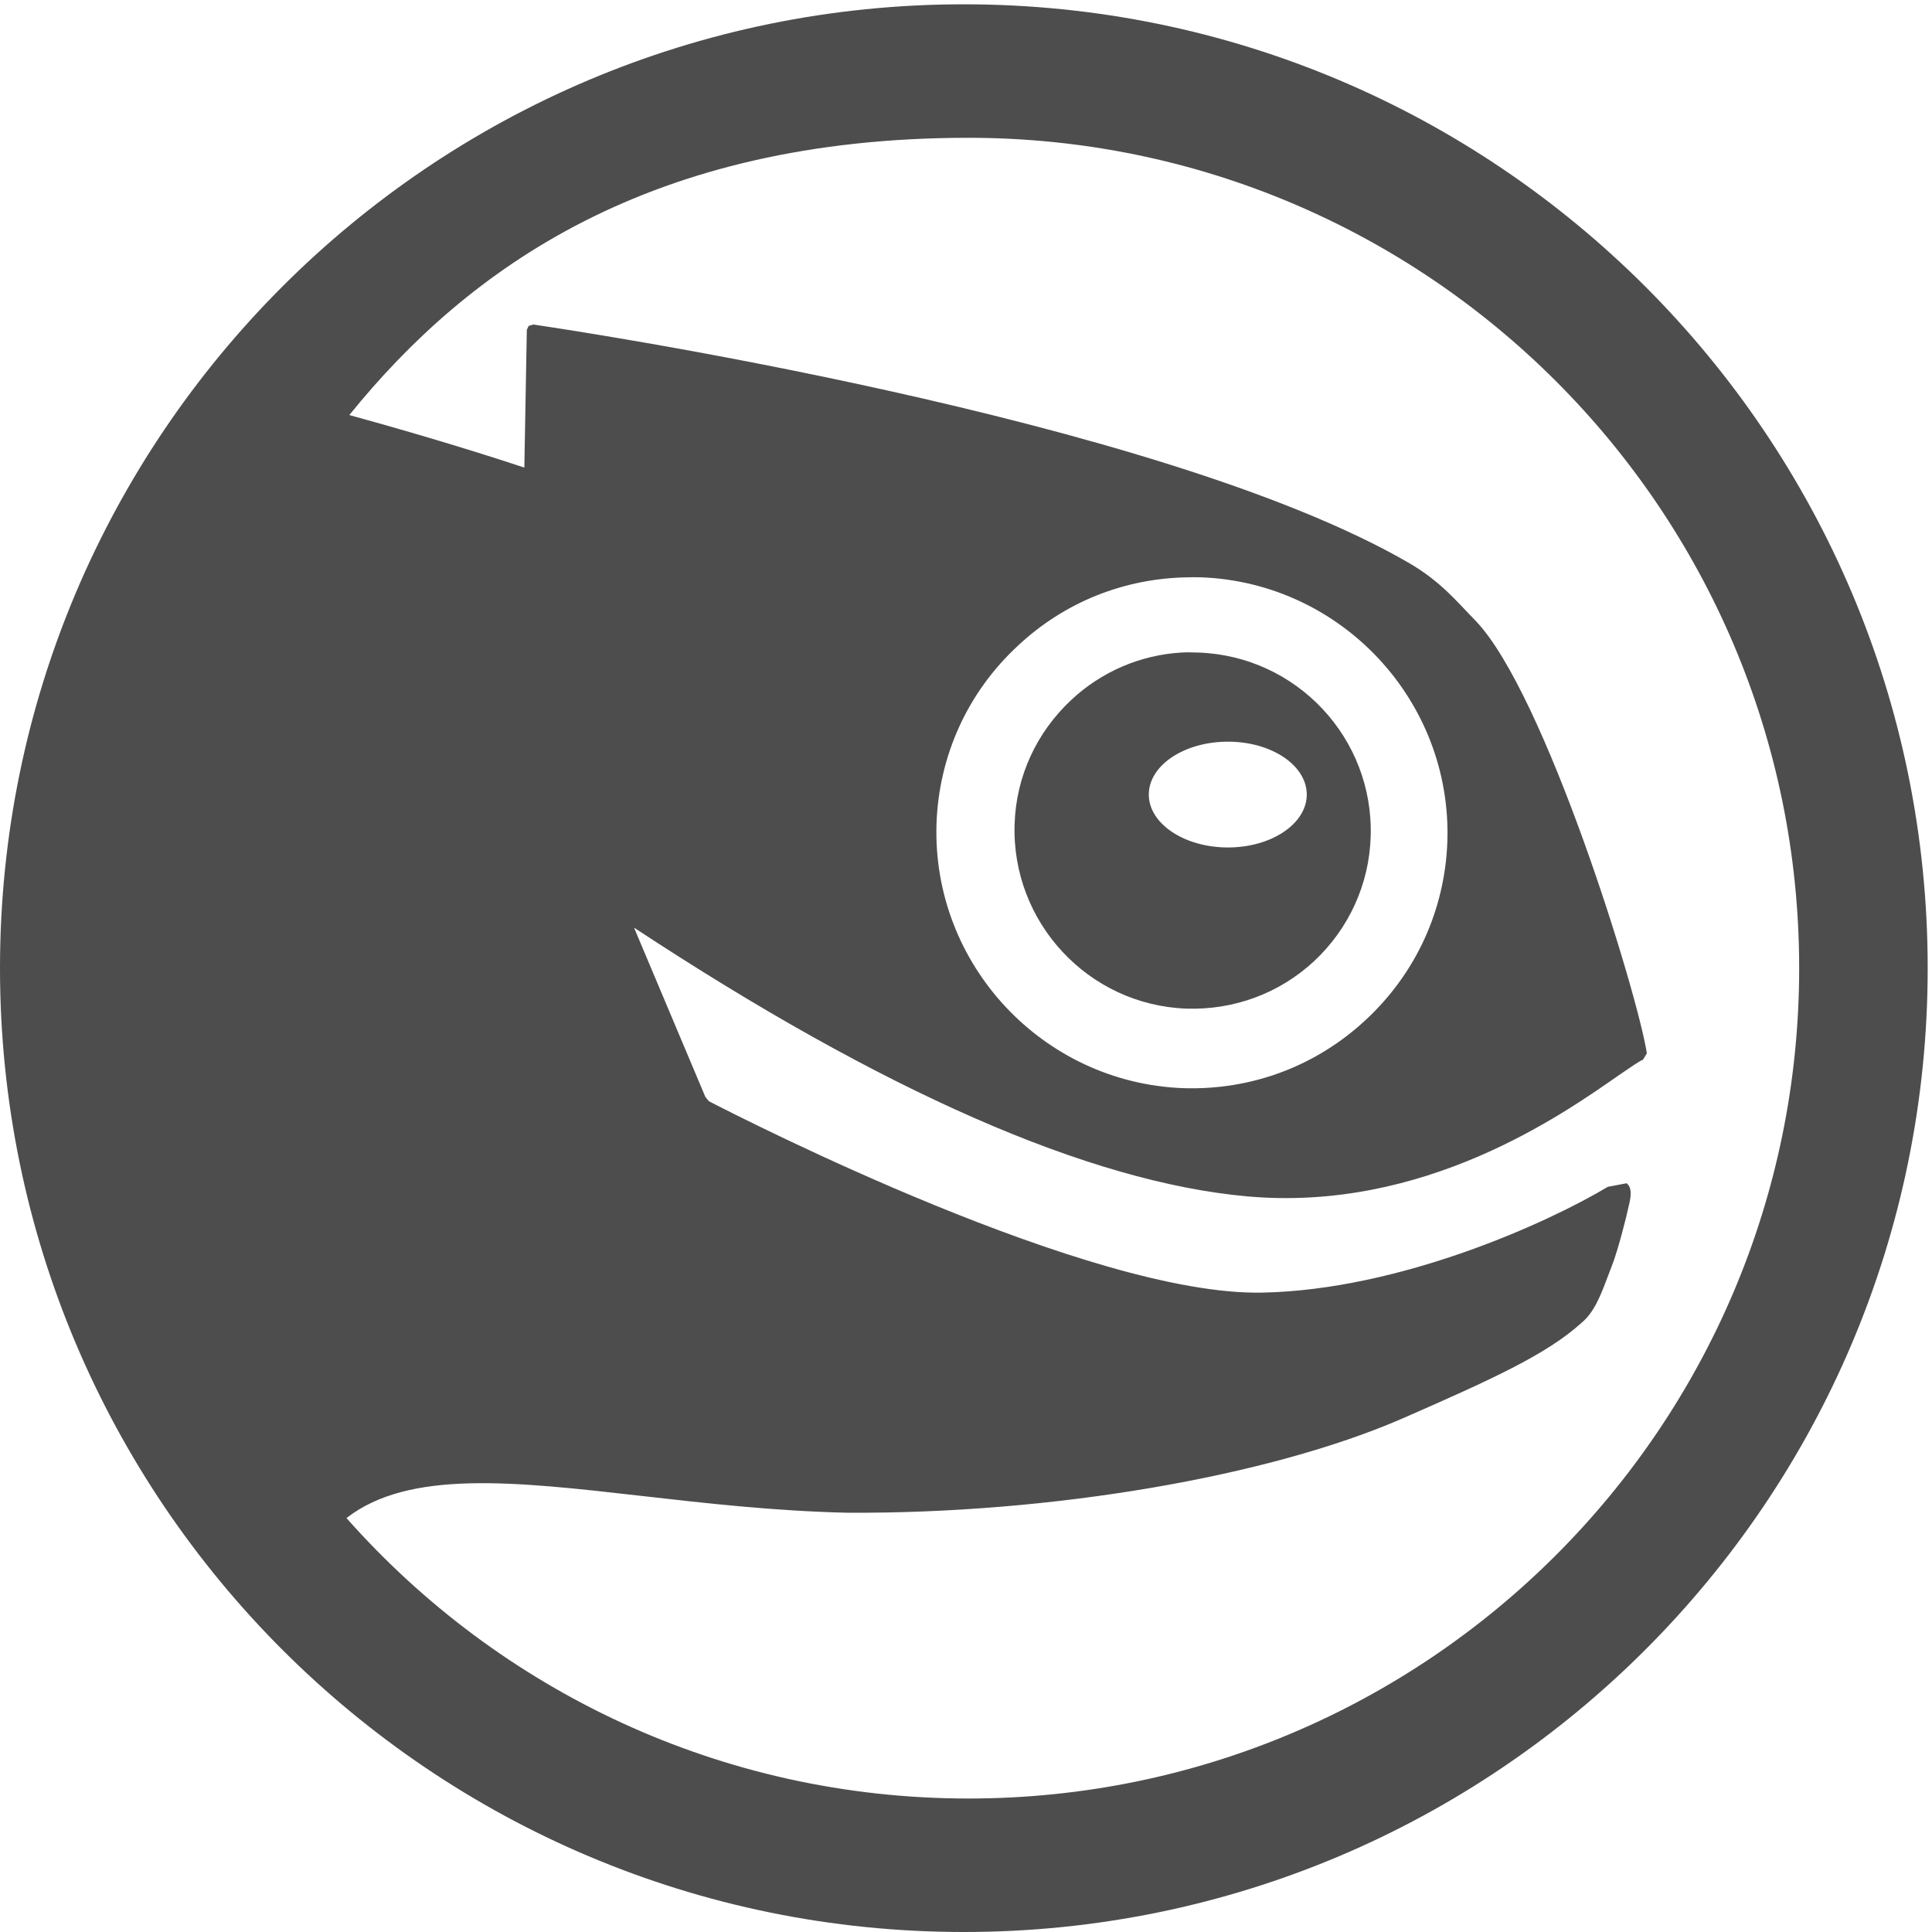
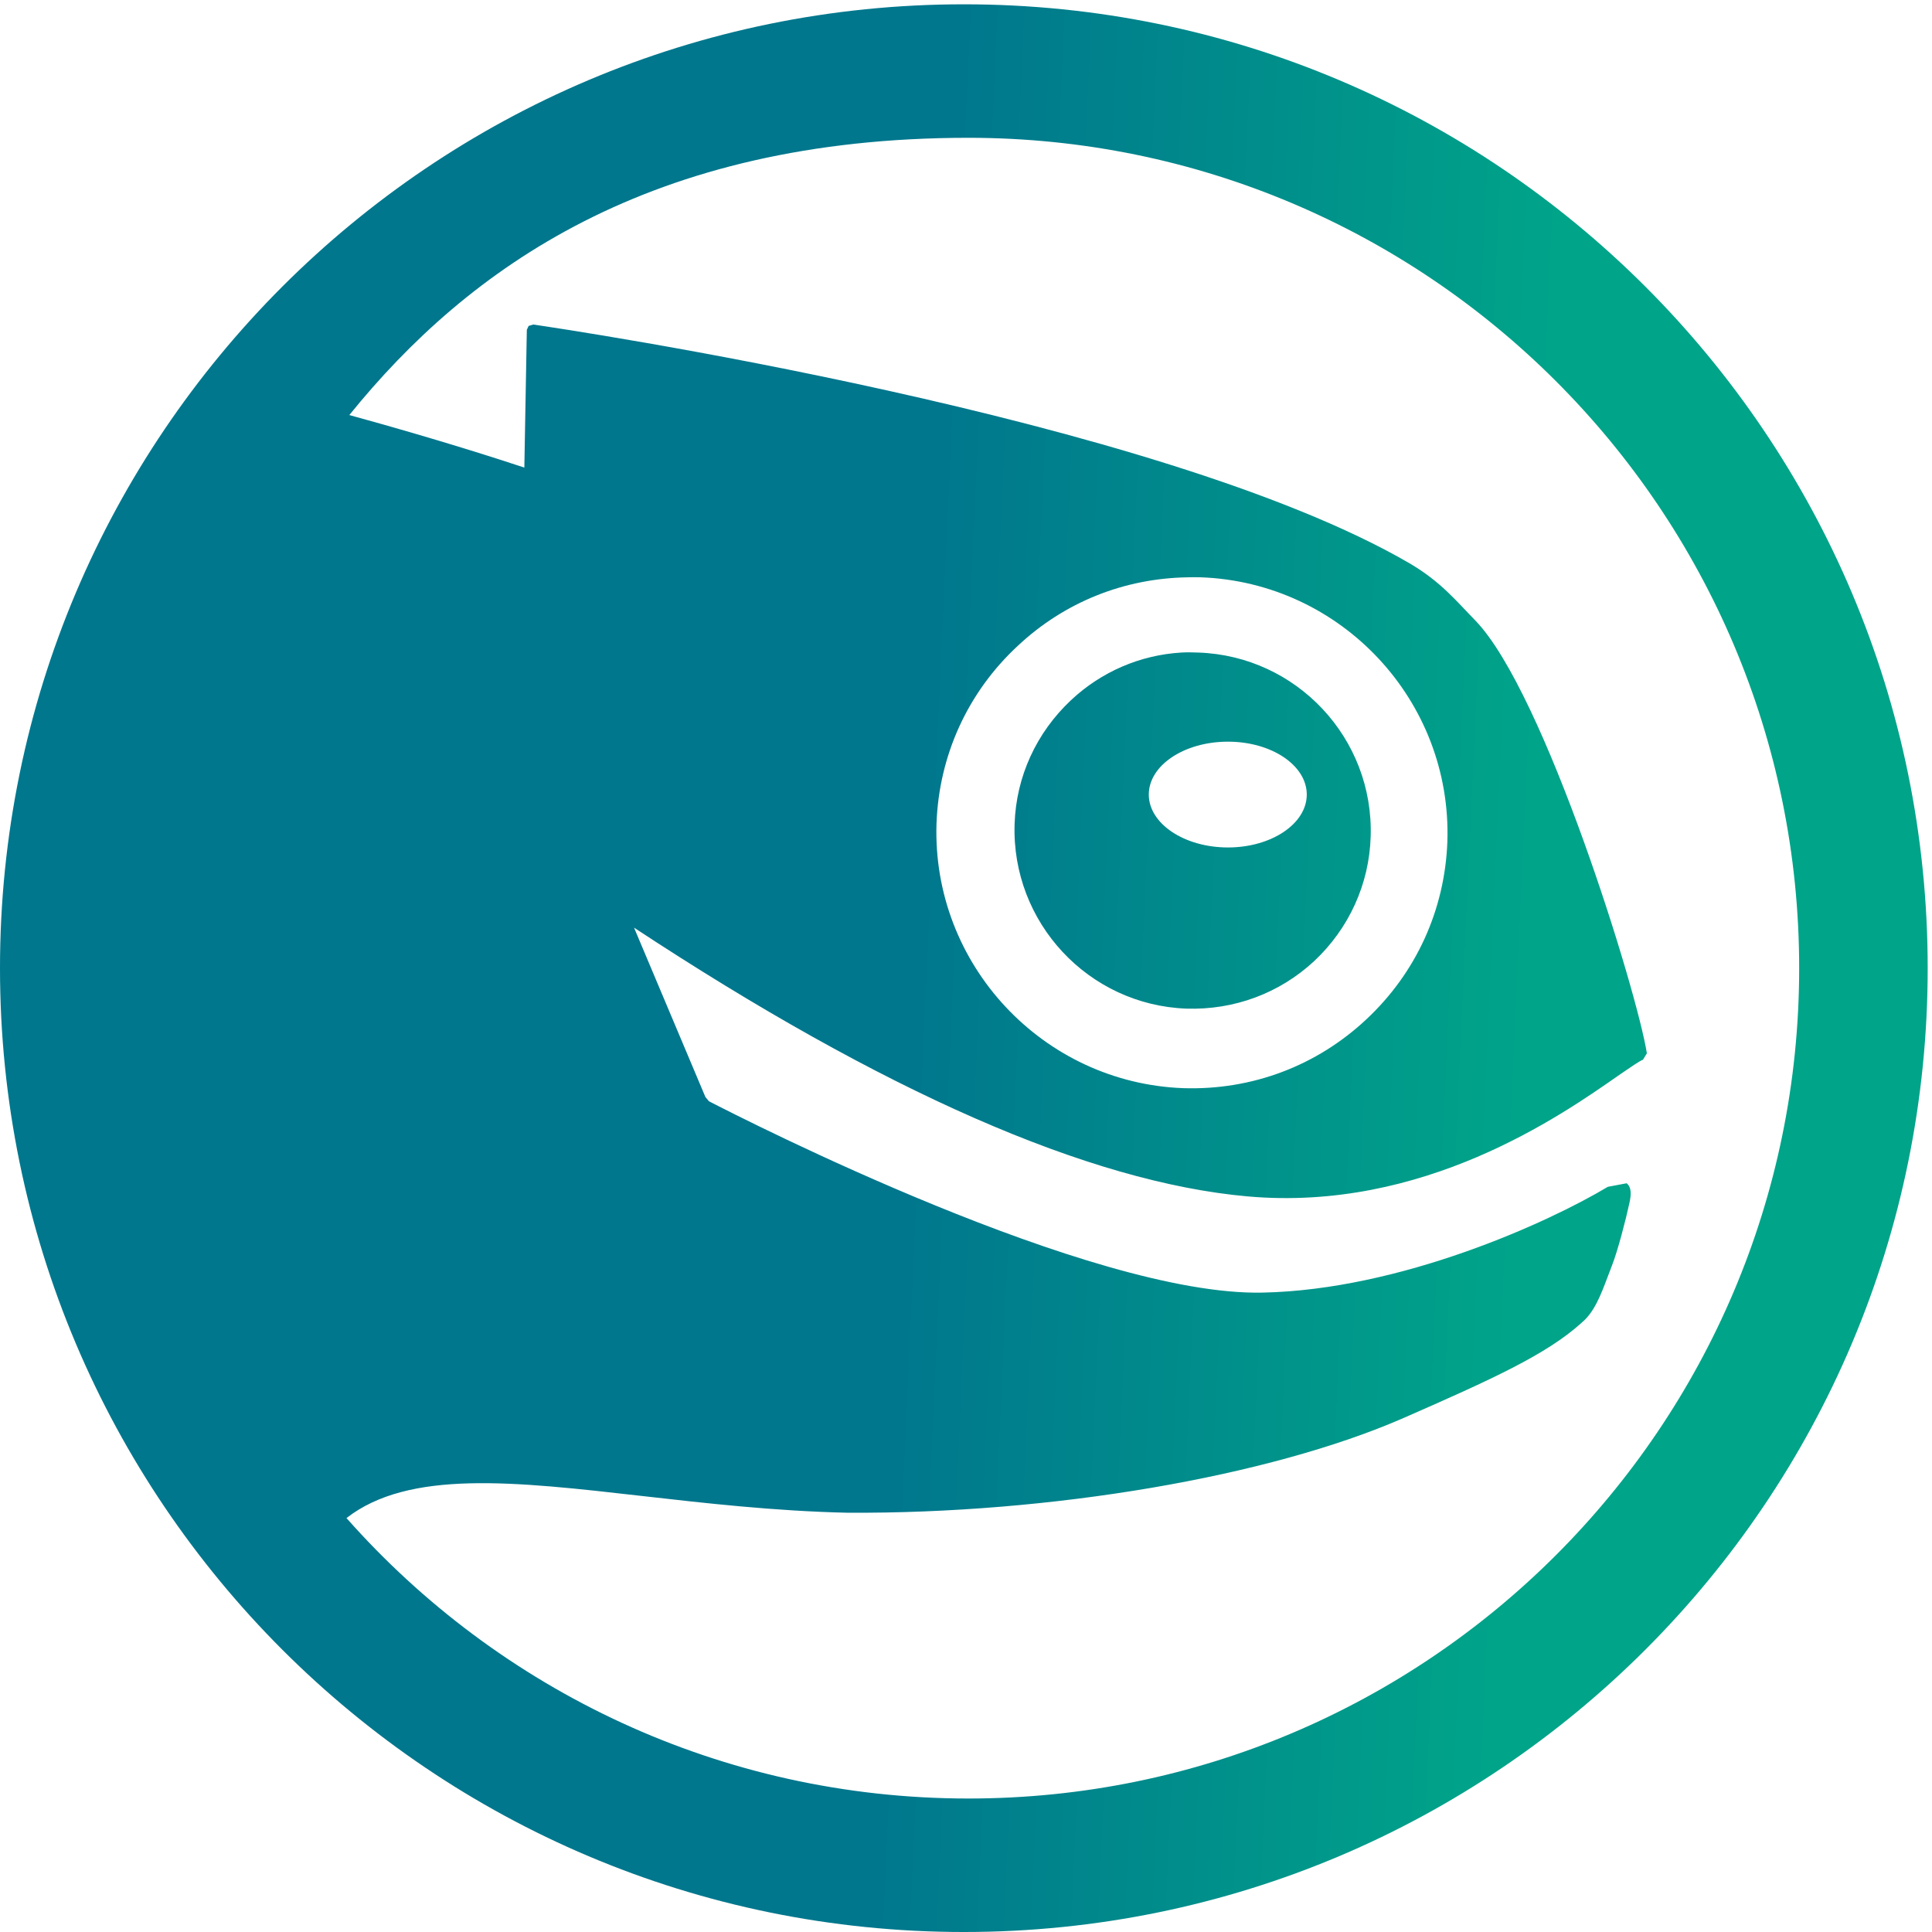
- <svg xmlns="http://www.w3.org/2000/svg" width="140" height="140" id="svg4589" version="1.0">
+ <svg xmlns="http://www.w3.org/2000/svg" xmlns:xlink="http://www.w3.org/1999/xlink" width="140" height="140" id="svg4589" version="1.0">
  <defs id="defs4591">
+     <linearGradient id="linearGradient818">
+       <stop style="stop-color:#00778d;stop-opacity:1" offset="0" id="stop814" />
+       <stop style="stop-color:#00a489;stop-opacity:1" offset="1" id="stop816" />
+     </linearGradient>
    <style type="text/css" id="current-color-scheme">
      .ColorScheme-Text {
        color:#4d4d4d;
      }
      </style>
+     <linearGradient xlink:href="#linearGradient818" id="linearGradient820" x1="97.156" y1="93" x2="140.844" y2="95" gradientUnits="userSpaceOnUse" />
  </defs>
  <g id="start-here-kde" transform="translate(-30.15625,-29.84375)">
-     <path style="font-size:20.488px;font-family:TrebuchetMS-Bold;fill:currentColor;fill-opacity:1;fill-rule:evenodd;stroke:none;stroke-miterlimit:4" d="m 100,30.156 c -38.571,0 -69.844,31.27 -69.844,69.844 0,38.574 31.273,69.844 69.844,69.844 38.571,0 69.844,-31.27 69.844,-69.844 0,-38.574 -31.273,-69.844 -69.844,-69.844 z m 0.334,9.673 c 33.234,0 60.197,26.941 60.197,60.171 0,33.234 -26.967,60.171 -60.197,60.171 -17.945,0 -34.047,-7.865 -45.07,-20.323 4.532,-3.518 12.116,-2.66 21.455,-1.595 4.476,0.509 9.577,1.092 14.843,1.209 14.712,0.086 30.541,-2.6 40.311,-6.869 6.316,-2.77 10.36,-4.594 12.888,-6.894 0.911,-0.748 1.39,-1.997 1.878,-3.293 l 0.334,-0.875 c 0.409,-1.047 0.997,-3.299 1.261,-4.528 0.117,-0.538 0.175,-1.116 -0.206,-1.415 l -1.363,0.257 c -4.287,2.571 -14.997,7.467 -25.031,7.666 -12.433,0.26 -37.492,-12.516 -40.105,-13.866 l -0.257,-0.309 c -0.627,-1.495 -4.377,-10.398 -5.171,-12.271 18.037,11.878 32.992,18.452 44.453,19.474 12.743,1.132 22.683,-5.825 26.934,-8.798 0.83,-0.566 1.464,-1.01 1.724,-1.106 l 0.283,-0.463 c -0.705,-4.479 -7.391,-26.154 -12.425,-31.359 -1.396,-1.428 -2.505,-2.817 -4.759,-4.142 C 114.088,60.052 70.821,53.656 68.795,53.36 l -0.334,0.103 -0.129,0.283 c 0,0 -0.162,8.984 -0.18,9.981 -1.485,-0.491 -6.088,-1.999 -12.682,-3.807 8.604,-10.646 21.789,-20.091 44.865,-20.091 z m 15.898,31.848 c 0.307,-0.005 0.617,-0.01 0.926,0 10.208,0.367 18.228,8.964 17.879,19.165 -0.182,4.935 -2.262,9.494 -5.865,12.863 -3.614,3.386 -8.311,5.151 -13.274,4.991 -10.19,-0.381 -18.21,-8.979 -17.879,-19.165 0.174,-4.942 2.266,-9.531 5.891,-12.888 3.385,-3.174 7.717,-4.896 12.322,-4.965 z m -0.489,5.454 c -2.973,0.181 -5.778,1.388 -7.975,3.447 -2.503,2.35 -3.98,5.532 -4.09,8.978 -0.235,7.121 5.337,13.114 12.451,13.377 3.457,0.107 6.737,-1.104 9.261,-3.447 2.517,-2.361 3.983,-5.571 4.09,-9.004 0.239,-7.132 -5.359,-13.102 -12.477,-13.351 -0.431,-0.016 -0.836,-0.026 -1.261,0 z m 3.396,6.457 c 3.162,0 5.711,1.718 5.711,3.833 0,2.104 -2.549,3.833 -5.711,3.833 -3.172,0 -5.737,-1.732 -5.737,-3.833 0,-2.115 2.564,-3.833 5.737,-3.833 z" id="path2445" class="ColorScheme-Text" />
+     <path style="font-size:20.488px;font-family:TrebuchetMS-Bold;fill:url(#linearGradient820);fill-opacity:1;fill-rule:evenodd;stroke:none;stroke-miterlimit:4" d="m 100,30.156 c -38.571,0 -69.844,31.27 -69.844,69.844 0,38.574 31.273,69.844 69.844,69.844 38.571,0 69.844,-31.27 69.844,-69.844 0,-38.574 -31.273,-69.844 -69.844,-69.844 z m 0.334,9.673 c 33.234,0 60.197,26.941 60.197,60.171 0,33.234 -26.967,60.171 -60.197,60.171 -17.945,0 -34.047,-7.865 -45.07,-20.323 4.532,-3.518 12.116,-2.66 21.455,-1.595 4.476,0.509 9.577,1.092 14.843,1.209 14.712,0.086 30.541,-2.6 40.311,-6.869 6.316,-2.77 10.36,-4.594 12.888,-6.894 0.911,-0.748 1.39,-1.997 1.878,-3.293 l 0.334,-0.875 c 0.409,-1.047 0.997,-3.299 1.261,-4.528 0.117,-0.538 0.175,-1.116 -0.206,-1.415 l -1.363,0.257 c -4.287,2.571 -14.997,7.467 -25.031,7.666 -12.433,0.26 -37.492,-12.516 -40.105,-13.866 l -0.257,-0.309 c -0.627,-1.495 -4.377,-10.398 -5.171,-12.271 18.037,11.878 32.992,18.452 44.453,19.474 12.743,1.132 22.683,-5.825 26.934,-8.798 0.83,-0.566 1.464,-1.01 1.724,-1.106 l 0.283,-0.463 c -0.705,-4.479 -7.391,-26.154 -12.425,-31.359 -1.396,-1.428 -2.505,-2.817 -4.759,-4.142 C 114.088,60.052 70.821,53.656 68.795,53.36 l -0.334,0.103 -0.129,0.283 c 0,0 -0.162,8.984 -0.18,9.981 -1.485,-0.491 -6.088,-1.999 -12.682,-3.807 8.604,-10.646 21.789,-20.091 44.865,-20.091 z m 15.898,31.848 c 0.307,-0.005 0.617,-0.01 0.926,0 10.208,0.367 18.228,8.964 17.879,19.165 -0.182,4.935 -2.262,9.494 -5.865,12.863 -3.614,3.386 -8.311,5.151 -13.274,4.991 -10.19,-0.381 -18.21,-8.979 -17.879,-19.165 0.174,-4.942 2.266,-9.531 5.891,-12.888 3.385,-3.174 7.717,-4.896 12.322,-4.965 z m -0.489,5.454 c -2.973,0.181 -5.778,1.388 -7.975,3.447 -2.503,2.35 -3.98,5.532 -4.09,8.978 -0.235,7.121 5.337,13.114 12.451,13.377 3.457,0.107 6.737,-1.104 9.261,-3.447 2.517,-2.361 3.983,-5.571 4.09,-9.004 0.239,-7.132 -5.359,-13.102 -12.477,-13.351 -0.431,-0.016 -0.836,-0.026 -1.261,0 z m 3.396,6.457 c 3.162,0 5.711,1.718 5.711,3.833 0,2.104 -2.549,3.833 -5.711,3.833 -3.172,0 -5.737,-1.732 -5.737,-3.833 0,-2.115 2.564,-3.833 5.737,-3.833 z" id="path2445" class="ColorScheme-Text" />
  </g>
</svg>
